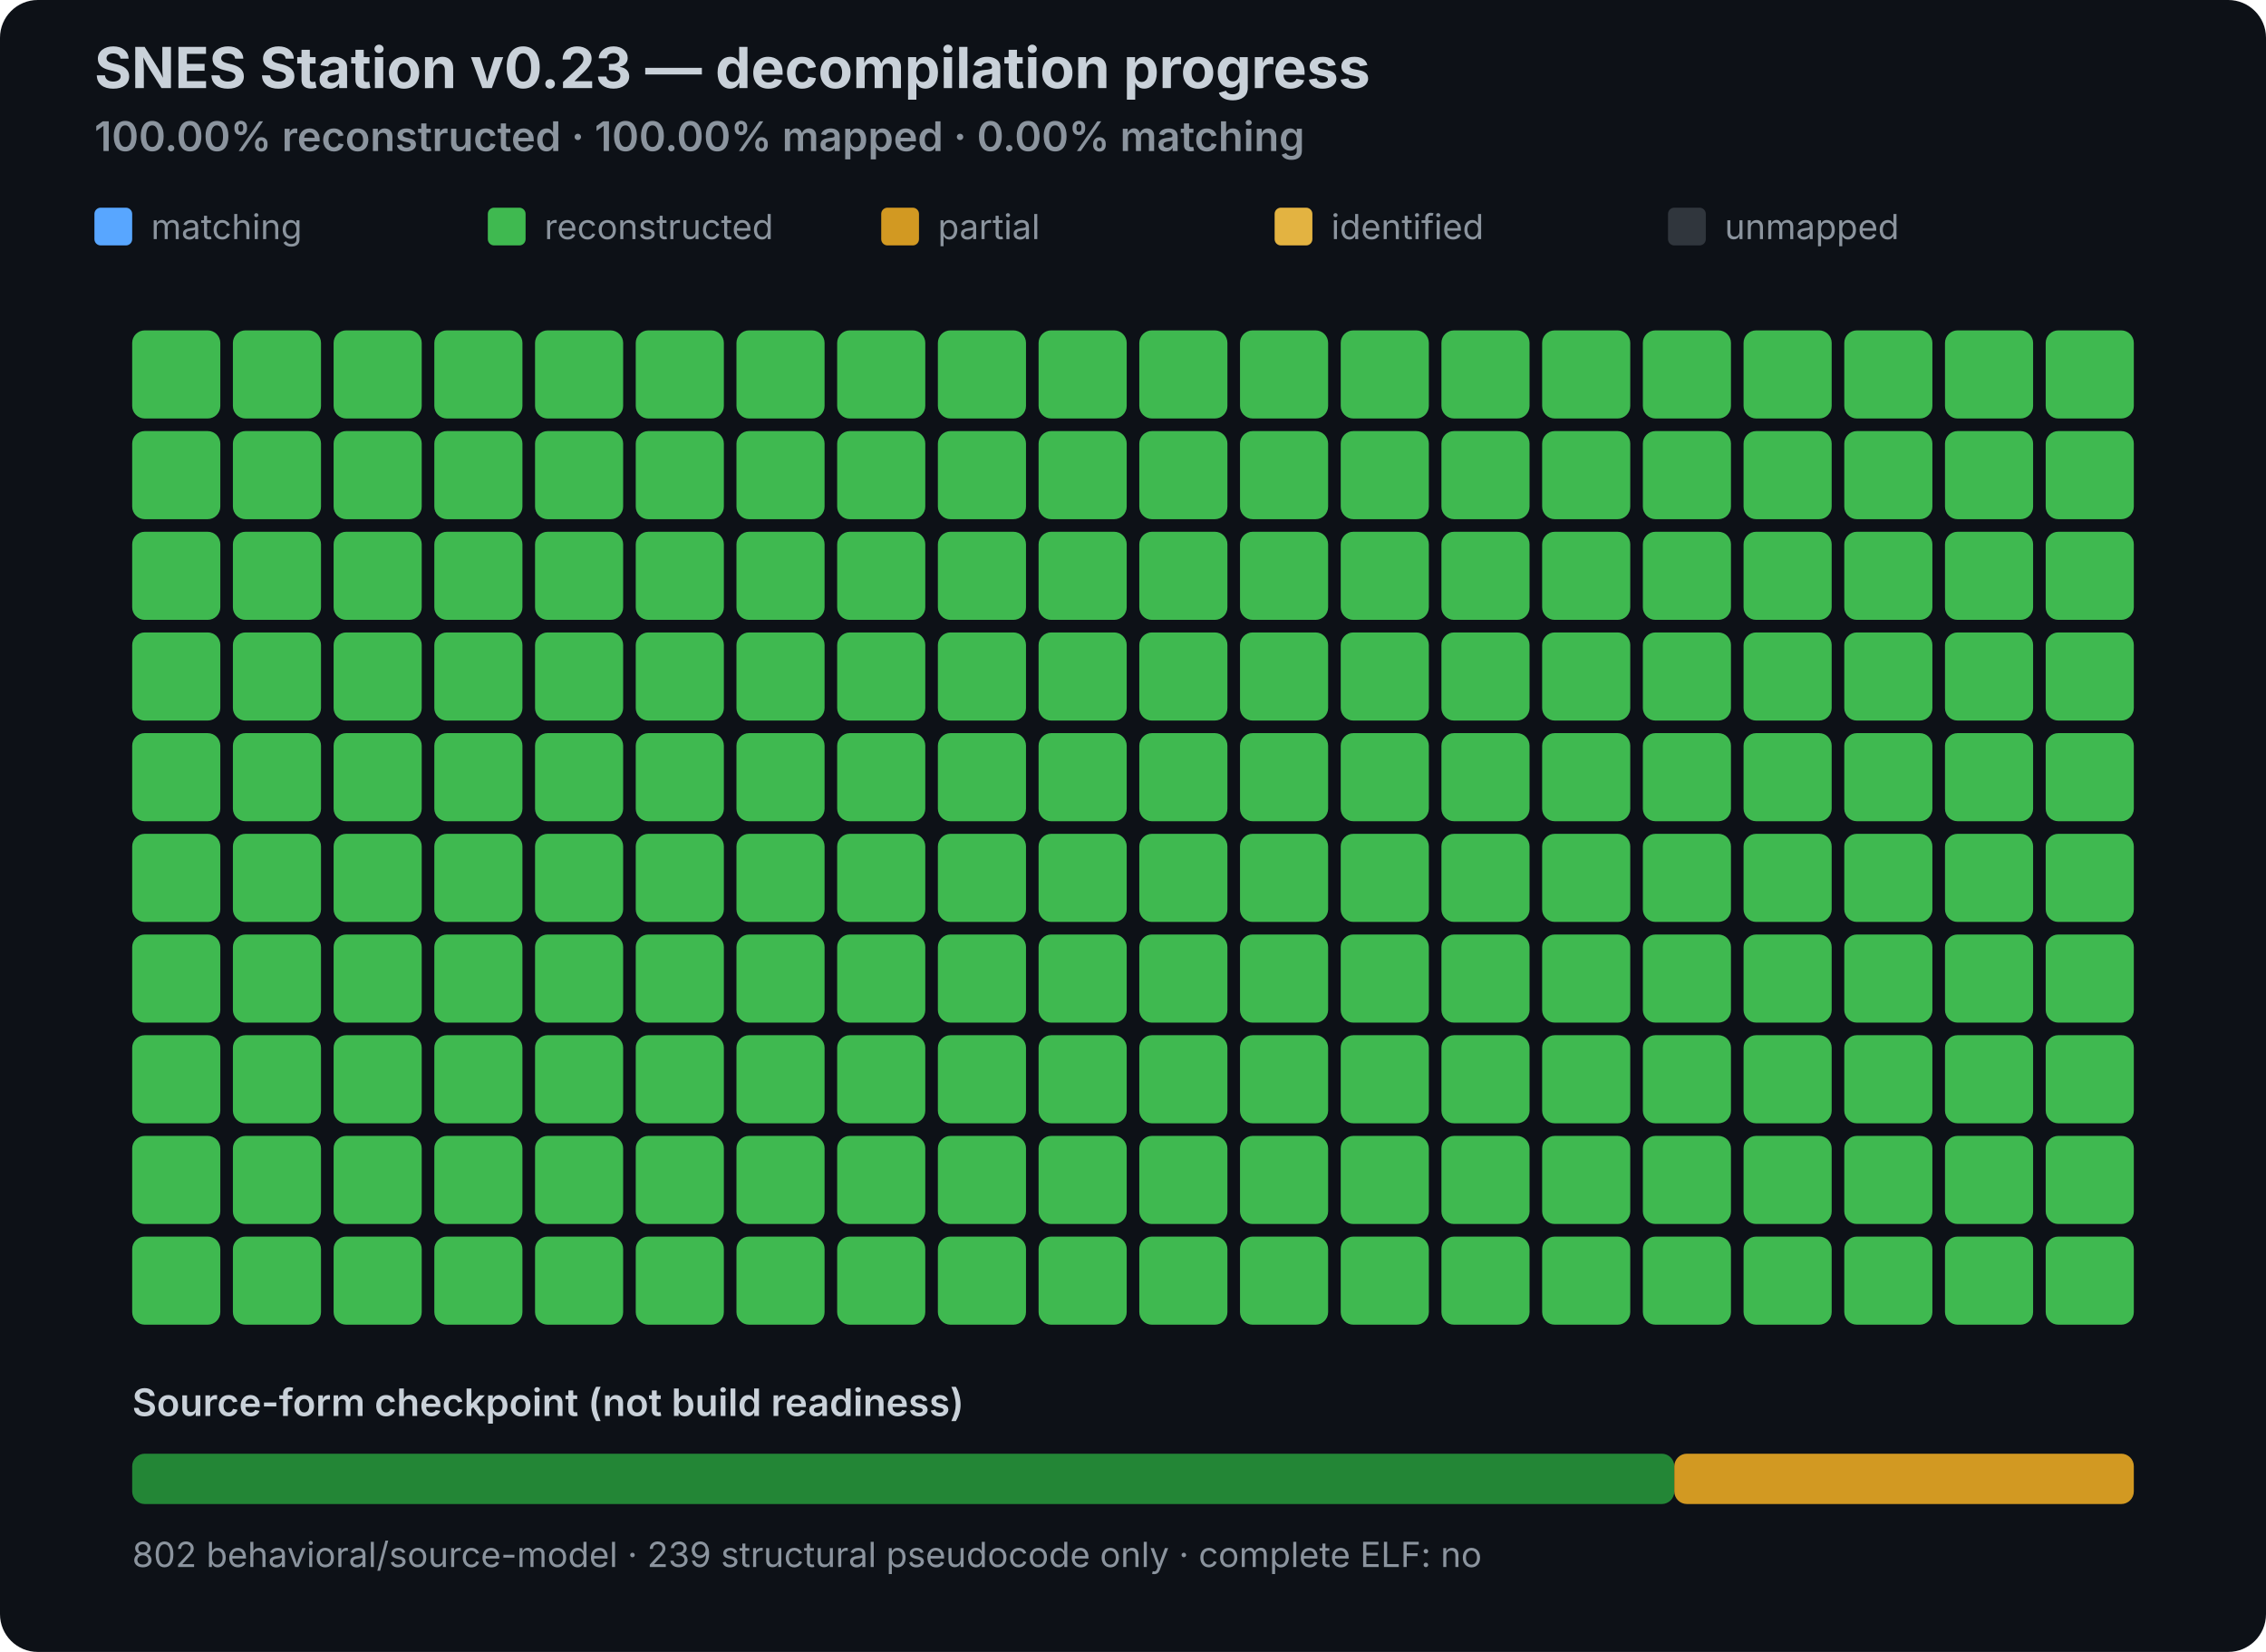
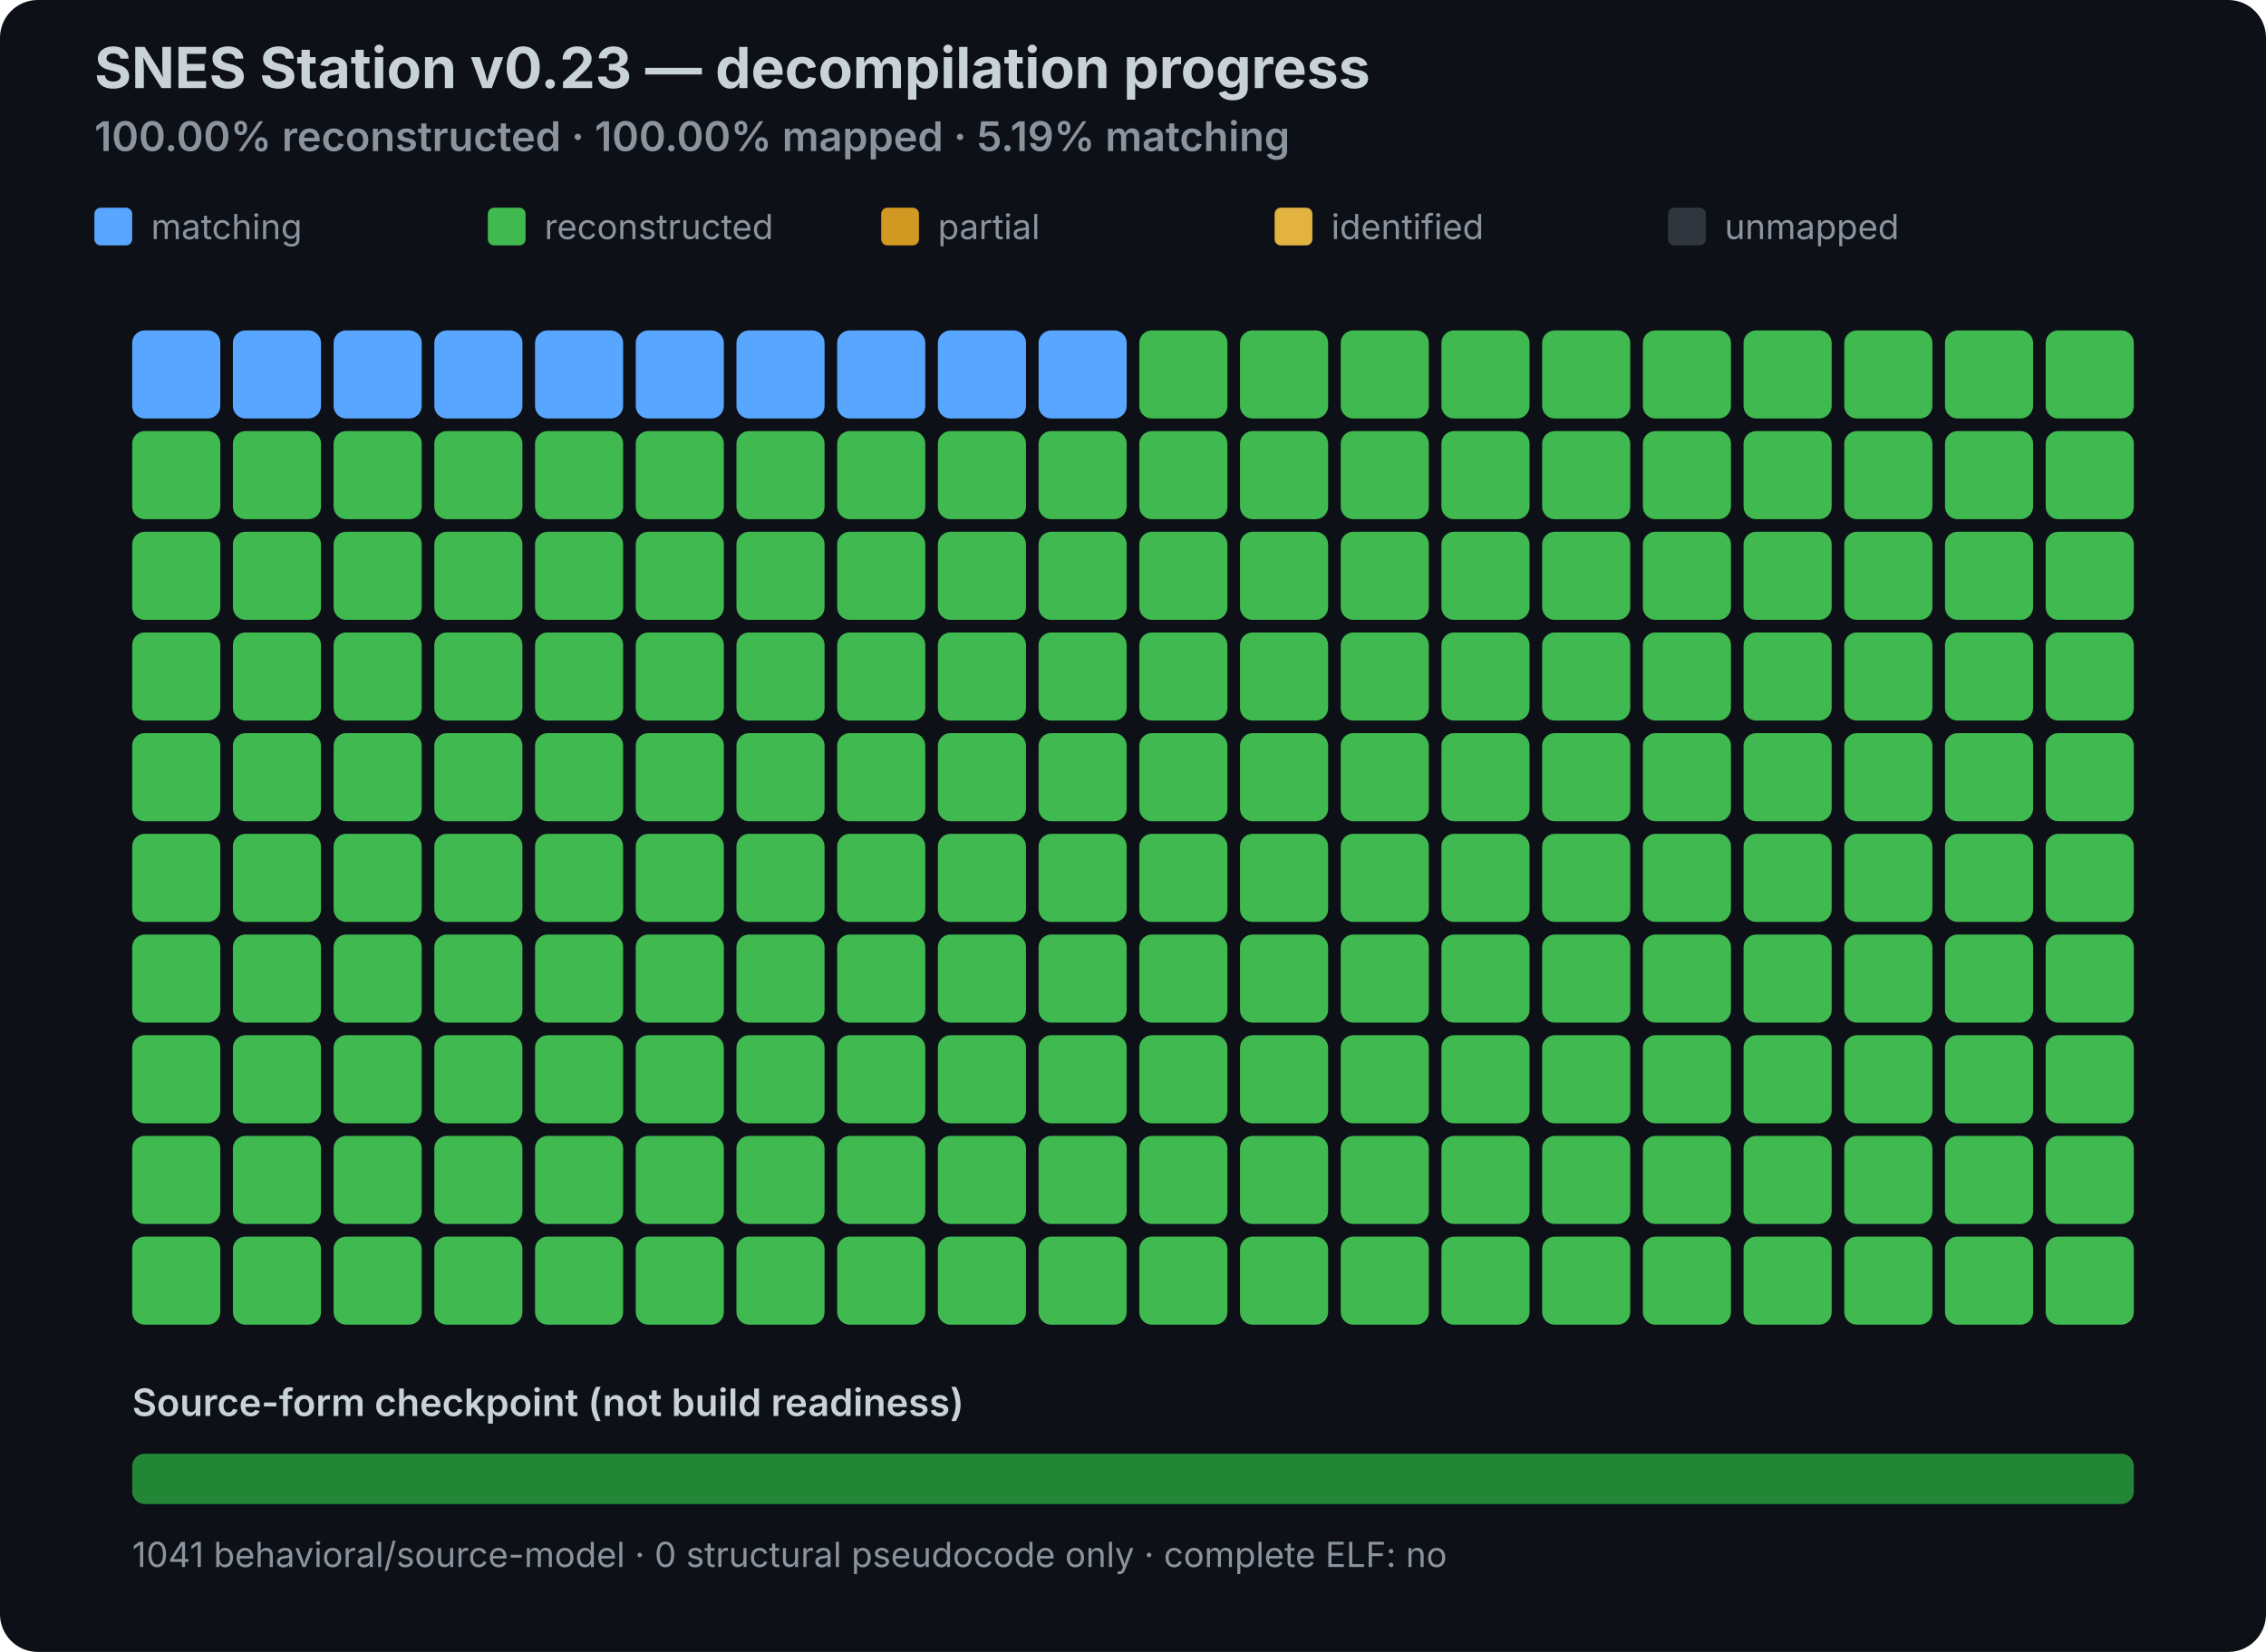
<svg xmlns="http://www.w3.org/2000/svg" width="720" height="525" viewBox="0 0 720 525" role="img" aria-labelledby="title desc">
  <style>
  .title { font: 700 18px -apple-system,BlinkMacSystemFont,"Segoe UI",sans-serif; fill: #c9d1d9; }
  .sub { font: 600 13px -apple-system,BlinkMacSystemFont,"Segoe UI",sans-serif; fill: #8b949e; }
  .legend { font: 11px -apple-system,BlinkMacSystemFont,"Segoe UI",sans-serif; fill: #8b949e; }
  .source { font: 600 12px -apple-system,BlinkMacSystemFont,"Segoe UI",sans-serif; fill: #c9d1d9; }
</style>
  <rect width="100%" height="100%" rx="12" fill="#0d1117" />
  <text x="30" y="28" class="title">SNES Station v0.23 — decompilation progress</text>
-   <text x="30" y="48" class="sub">100.00% reconstructed · 100.00% mapped · 0.00% matching</text>
+   <text x="30" y="48" class="sub">100.00% reconstructed · 100.00% mapped · 5.19% matching</text>
  <rect x="30" y="66" width="12" height="12" rx="2" fill="#58a6ff" />
  <text x="48" y="76" class="legend">matching</text>
  <rect x="155" y="66" width="12" height="12" rx="2" fill="#3fb950" />
  <text x="173" y="76" class="legend">reconstructed</text>
  <rect x="280" y="66" width="12" height="12" rx="2" fill="#d29922" />
  <text x="298" y="76" class="legend">partial</text>
  <rect x="405" y="66" width="12" height="12" rx="2" fill="#e3b341" />
  <text x="423" y="76" class="legend">identified</text>
  <rect x="530" y="66" width="12" height="12" rx="2" fill="#30363d" />
  <text x="548" y="76" class="legend">unmapped</text>
-   <rect x="42" y="105" width="28" height="28" rx="4" fill="#3fb950" data-status="RECONSTRUCTED" />
-   <rect x="74" y="105" width="28" height="28" rx="4" fill="#3fb950" data-status="RECONSTRUCTED" />
-   <rect x="106" y="105" width="28" height="28" rx="4" fill="#3fb950" data-status="RECONSTRUCTED" />
-   <rect x="138" y="105" width="28" height="28" rx="4" fill="#3fb950" data-status="RECONSTRUCTED" />
-   <rect x="170" y="105" width="28" height="28" rx="4" fill="#3fb950" data-status="RECONSTRUCTED" />
-   <rect x="202" y="105" width="28" height="28" rx="4" fill="#3fb950" data-status="RECONSTRUCTED" />
-   <rect x="234" y="105" width="28" height="28" rx="4" fill="#3fb950" data-status="RECONSTRUCTED" />
-   <rect x="266" y="105" width="28" height="28" rx="4" fill="#3fb950" data-status="RECONSTRUCTED" />
-   <rect x="298" y="105" width="28" height="28" rx="4" fill="#3fb950" data-status="RECONSTRUCTED" />
-   <rect x="330" y="105" width="28" height="28" rx="4" fill="#3fb950" data-status="RECONSTRUCTED" />
+   <rect x="42" y="105" width="28" height="28" rx="4" fill="#58a6ff" data-status="MATCHING" />
+   <rect x="74" y="105" width="28" height="28" rx="4" fill="#58a6ff" data-status="MATCHING" />
+   <rect x="106" y="105" width="28" height="28" rx="4" fill="#58a6ff" data-status="MATCHING" />
+   <rect x="138" y="105" width="28" height="28" rx="4" fill="#58a6ff" data-status="MATCHING" />
+   <rect x="170" y="105" width="28" height="28" rx="4" fill="#58a6ff" data-status="MATCHING" />
+   <rect x="202" y="105" width="28" height="28" rx="4" fill="#58a6ff" data-status="MATCHING" />
+   <rect x="234" y="105" width="28" height="28" rx="4" fill="#58a6ff" data-status="MATCHING" />
+   <rect x="266" y="105" width="28" height="28" rx="4" fill="#58a6ff" data-status="MATCHING" />
+   <rect x="298" y="105" width="28" height="28" rx="4" fill="#58a6ff" data-status="MATCHING" />
+   <rect x="330" y="105" width="28" height="28" rx="4" fill="#58a6ff" data-status="MATCHING" />
  <rect x="362" y="105" width="28" height="28" rx="4" fill="#3fb950" data-status="RECONSTRUCTED" />
  <rect x="394" y="105" width="28" height="28" rx="4" fill="#3fb950" data-status="RECONSTRUCTED" />
  <rect x="426" y="105" width="28" height="28" rx="4" fill="#3fb950" data-status="RECONSTRUCTED" />
  <rect x="458" y="105" width="28" height="28" rx="4" fill="#3fb950" data-status="RECONSTRUCTED" />
  <rect x="490" y="105" width="28" height="28" rx="4" fill="#3fb950" data-status="RECONSTRUCTED" />
  <rect x="522" y="105" width="28" height="28" rx="4" fill="#3fb950" data-status="RECONSTRUCTED" />
  <rect x="554" y="105" width="28" height="28" rx="4" fill="#3fb950" data-status="RECONSTRUCTED" />
  <rect x="586" y="105" width="28" height="28" rx="4" fill="#3fb950" data-status="RECONSTRUCTED" />
  <rect x="618" y="105" width="28" height="28" rx="4" fill="#3fb950" data-status="RECONSTRUCTED" />
  <rect x="650" y="105" width="28" height="28" rx="4" fill="#3fb950" data-status="RECONSTRUCTED" />
  <rect x="42" y="137" width="28" height="28" rx="4" fill="#3fb950" data-status="RECONSTRUCTED" />
  <rect x="74" y="137" width="28" height="28" rx="4" fill="#3fb950" data-status="RECONSTRUCTED" />
  <rect x="106" y="137" width="28" height="28" rx="4" fill="#3fb950" data-status="RECONSTRUCTED" />
  <rect x="138" y="137" width="28" height="28" rx="4" fill="#3fb950" data-status="RECONSTRUCTED" />
  <rect x="170" y="137" width="28" height="28" rx="4" fill="#3fb950" data-status="RECONSTRUCTED" />
  <rect x="202" y="137" width="28" height="28" rx="4" fill="#3fb950" data-status="RECONSTRUCTED" />
  <rect x="234" y="137" width="28" height="28" rx="4" fill="#3fb950" data-status="RECONSTRUCTED" />
  <rect x="266" y="137" width="28" height="28" rx="4" fill="#3fb950" data-status="RECONSTRUCTED" />
  <rect x="298" y="137" width="28" height="28" rx="4" fill="#3fb950" data-status="RECONSTRUCTED" />
  <rect x="330" y="137" width="28" height="28" rx="4" fill="#3fb950" data-status="RECONSTRUCTED" />
  <rect x="362" y="137" width="28" height="28" rx="4" fill="#3fb950" data-status="RECONSTRUCTED" />
  <rect x="394" y="137" width="28" height="28" rx="4" fill="#3fb950" data-status="RECONSTRUCTED" />
  <rect x="426" y="137" width="28" height="28" rx="4" fill="#3fb950" data-status="RECONSTRUCTED" />
  <rect x="458" y="137" width="28" height="28" rx="4" fill="#3fb950" data-status="RECONSTRUCTED" />
  <rect x="490" y="137" width="28" height="28" rx="4" fill="#3fb950" data-status="RECONSTRUCTED" />
  <rect x="522" y="137" width="28" height="28" rx="4" fill="#3fb950" data-status="RECONSTRUCTED" />
  <rect x="554" y="137" width="28" height="28" rx="4" fill="#3fb950" data-status="RECONSTRUCTED" />
  <rect x="586" y="137" width="28" height="28" rx="4" fill="#3fb950" data-status="RECONSTRUCTED" />
  <rect x="618" y="137" width="28" height="28" rx="4" fill="#3fb950" data-status="RECONSTRUCTED" />
  <rect x="650" y="137" width="28" height="28" rx="4" fill="#3fb950" data-status="RECONSTRUCTED" />
  <rect x="42" y="169" width="28" height="28" rx="4" fill="#3fb950" data-status="RECONSTRUCTED" />
  <rect x="74" y="169" width="28" height="28" rx="4" fill="#3fb950" data-status="RECONSTRUCTED" />
  <rect x="106" y="169" width="28" height="28" rx="4" fill="#3fb950" data-status="RECONSTRUCTED" />
  <rect x="138" y="169" width="28" height="28" rx="4" fill="#3fb950" data-status="RECONSTRUCTED" />
  <rect x="170" y="169" width="28" height="28" rx="4" fill="#3fb950" data-status="RECONSTRUCTED" />
  <rect x="202" y="169" width="28" height="28" rx="4" fill="#3fb950" data-status="RECONSTRUCTED" />
  <rect x="234" y="169" width="28" height="28" rx="4" fill="#3fb950" data-status="RECONSTRUCTED" />
  <rect x="266" y="169" width="28" height="28" rx="4" fill="#3fb950" data-status="RECONSTRUCTED" />
  <rect x="298" y="169" width="28" height="28" rx="4" fill="#3fb950" data-status="RECONSTRUCTED" />
  <rect x="330" y="169" width="28" height="28" rx="4" fill="#3fb950" data-status="RECONSTRUCTED" />
  <rect x="362" y="169" width="28" height="28" rx="4" fill="#3fb950" data-status="RECONSTRUCTED" />
  <rect x="394" y="169" width="28" height="28" rx="4" fill="#3fb950" data-status="RECONSTRUCTED" />
  <rect x="426" y="169" width="28" height="28" rx="4" fill="#3fb950" data-status="RECONSTRUCTED" />
  <rect x="458" y="169" width="28" height="28" rx="4" fill="#3fb950" data-status="RECONSTRUCTED" />
  <rect x="490" y="169" width="28" height="28" rx="4" fill="#3fb950" data-status="RECONSTRUCTED" />
  <rect x="522" y="169" width="28" height="28" rx="4" fill="#3fb950" data-status="RECONSTRUCTED" />
  <rect x="554" y="169" width="28" height="28" rx="4" fill="#3fb950" data-status="RECONSTRUCTED" />
  <rect x="586" y="169" width="28" height="28" rx="4" fill="#3fb950" data-status="RECONSTRUCTED" />
  <rect x="618" y="169" width="28" height="28" rx="4" fill="#3fb950" data-status="RECONSTRUCTED" />
  <rect x="650" y="169" width="28" height="28" rx="4" fill="#3fb950" data-status="RECONSTRUCTED" />
  <rect x="42" y="201" width="28" height="28" rx="4" fill="#3fb950" data-status="RECONSTRUCTED" />
  <rect x="74" y="201" width="28" height="28" rx="4" fill="#3fb950" data-status="RECONSTRUCTED" />
  <rect x="106" y="201" width="28" height="28" rx="4" fill="#3fb950" data-status="RECONSTRUCTED" />
  <rect x="138" y="201" width="28" height="28" rx="4" fill="#3fb950" data-status="RECONSTRUCTED" />
  <rect x="170" y="201" width="28" height="28" rx="4" fill="#3fb950" data-status="RECONSTRUCTED" />
  <rect x="202" y="201" width="28" height="28" rx="4" fill="#3fb950" data-status="RECONSTRUCTED" />
  <rect x="234" y="201" width="28" height="28" rx="4" fill="#3fb950" data-status="RECONSTRUCTED" />
  <rect x="266" y="201" width="28" height="28" rx="4" fill="#3fb950" data-status="RECONSTRUCTED" />
  <rect x="298" y="201" width="28" height="28" rx="4" fill="#3fb950" data-status="RECONSTRUCTED" />
  <rect x="330" y="201" width="28" height="28" rx="4" fill="#3fb950" data-status="RECONSTRUCTED" />
  <rect x="362" y="201" width="28" height="28" rx="4" fill="#3fb950" data-status="RECONSTRUCTED" />
  <rect x="394" y="201" width="28" height="28" rx="4" fill="#3fb950" data-status="RECONSTRUCTED" />
  <rect x="426" y="201" width="28" height="28" rx="4" fill="#3fb950" data-status="RECONSTRUCTED" />
  <rect x="458" y="201" width="28" height="28" rx="4" fill="#3fb950" data-status="RECONSTRUCTED" />
  <rect x="490" y="201" width="28" height="28" rx="4" fill="#3fb950" data-status="RECONSTRUCTED" />
  <rect x="522" y="201" width="28" height="28" rx="4" fill="#3fb950" data-status="RECONSTRUCTED" />
  <rect x="554" y="201" width="28" height="28" rx="4" fill="#3fb950" data-status="RECONSTRUCTED" />
  <rect x="586" y="201" width="28" height="28" rx="4" fill="#3fb950" data-status="RECONSTRUCTED" />
  <rect x="618" y="201" width="28" height="28" rx="4" fill="#3fb950" data-status="RECONSTRUCTED" />
  <rect x="650" y="201" width="28" height="28" rx="4" fill="#3fb950" data-status="RECONSTRUCTED" />
  <rect x="42" y="233" width="28" height="28" rx="4" fill="#3fb950" data-status="RECONSTRUCTED" />
  <rect x="74" y="233" width="28" height="28" rx="4" fill="#3fb950" data-status="RECONSTRUCTED" />
  <rect x="106" y="233" width="28" height="28" rx="4" fill="#3fb950" data-status="RECONSTRUCTED" />
  <rect x="138" y="233" width="28" height="28" rx="4" fill="#3fb950" data-status="RECONSTRUCTED" />
  <rect x="170" y="233" width="28" height="28" rx="4" fill="#3fb950" data-status="RECONSTRUCTED" />
  <rect x="202" y="233" width="28" height="28" rx="4" fill="#3fb950" data-status="RECONSTRUCTED" />
  <rect x="234" y="233" width="28" height="28" rx="4" fill="#3fb950" data-status="RECONSTRUCTED" />
  <rect x="266" y="233" width="28" height="28" rx="4" fill="#3fb950" data-status="RECONSTRUCTED" />
  <rect x="298" y="233" width="28" height="28" rx="4" fill="#3fb950" data-status="RECONSTRUCTED" />
  <rect x="330" y="233" width="28" height="28" rx="4" fill="#3fb950" data-status="RECONSTRUCTED" />
  <rect x="362" y="233" width="28" height="28" rx="4" fill="#3fb950" data-status="RECONSTRUCTED" />
  <rect x="394" y="233" width="28" height="28" rx="4" fill="#3fb950" data-status="RECONSTRUCTED" />
  <rect x="426" y="233" width="28" height="28" rx="4" fill="#3fb950" data-status="RECONSTRUCTED" />
  <rect x="458" y="233" width="28" height="28" rx="4" fill="#3fb950" data-status="RECONSTRUCTED" />
  <rect x="490" y="233" width="28" height="28" rx="4" fill="#3fb950" data-status="RECONSTRUCTED" />
  <rect x="522" y="233" width="28" height="28" rx="4" fill="#3fb950" data-status="RECONSTRUCTED" />
  <rect x="554" y="233" width="28" height="28" rx="4" fill="#3fb950" data-status="RECONSTRUCTED" />
  <rect x="586" y="233" width="28" height="28" rx="4" fill="#3fb950" data-status="RECONSTRUCTED" />
  <rect x="618" y="233" width="28" height="28" rx="4" fill="#3fb950" data-status="RECONSTRUCTED" />
  <rect x="650" y="233" width="28" height="28" rx="4" fill="#3fb950" data-status="RECONSTRUCTED" />
  <rect x="42" y="265" width="28" height="28" rx="4" fill="#3fb950" data-status="RECONSTRUCTED" />
  <rect x="74" y="265" width="28" height="28" rx="4" fill="#3fb950" data-status="RECONSTRUCTED" />
  <rect x="106" y="265" width="28" height="28" rx="4" fill="#3fb950" data-status="RECONSTRUCTED" />
  <rect x="138" y="265" width="28" height="28" rx="4" fill="#3fb950" data-status="RECONSTRUCTED" />
  <rect x="170" y="265" width="28" height="28" rx="4" fill="#3fb950" data-status="RECONSTRUCTED" />
  <rect x="202" y="265" width="28" height="28" rx="4" fill="#3fb950" data-status="RECONSTRUCTED" />
  <rect x="234" y="265" width="28" height="28" rx="4" fill="#3fb950" data-status="RECONSTRUCTED" />
  <rect x="266" y="265" width="28" height="28" rx="4" fill="#3fb950" data-status="RECONSTRUCTED" />
  <rect x="298" y="265" width="28" height="28" rx="4" fill="#3fb950" data-status="RECONSTRUCTED" />
  <rect x="330" y="265" width="28" height="28" rx="4" fill="#3fb950" data-status="RECONSTRUCTED" />
  <rect x="362" y="265" width="28" height="28" rx="4" fill="#3fb950" data-status="RECONSTRUCTED" />
  <rect x="394" y="265" width="28" height="28" rx="4" fill="#3fb950" data-status="RECONSTRUCTED" />
  <rect x="426" y="265" width="28" height="28" rx="4" fill="#3fb950" data-status="RECONSTRUCTED" />
  <rect x="458" y="265" width="28" height="28" rx="4" fill="#3fb950" data-status="RECONSTRUCTED" />
  <rect x="490" y="265" width="28" height="28" rx="4" fill="#3fb950" data-status="RECONSTRUCTED" />
  <rect x="522" y="265" width="28" height="28" rx="4" fill="#3fb950" data-status="RECONSTRUCTED" />
  <rect x="554" y="265" width="28" height="28" rx="4" fill="#3fb950" data-status="RECONSTRUCTED" />
  <rect x="586" y="265" width="28" height="28" rx="4" fill="#3fb950" data-status="RECONSTRUCTED" />
  <rect x="618" y="265" width="28" height="28" rx="4" fill="#3fb950" data-status="RECONSTRUCTED" />
  <rect x="650" y="265" width="28" height="28" rx="4" fill="#3fb950" data-status="RECONSTRUCTED" />
  <rect x="42" y="297" width="28" height="28" rx="4" fill="#3fb950" data-status="RECONSTRUCTED" />
  <rect x="74" y="297" width="28" height="28" rx="4" fill="#3fb950" data-status="RECONSTRUCTED" />
  <rect x="106" y="297" width="28" height="28" rx="4" fill="#3fb950" data-status="RECONSTRUCTED" />
  <rect x="138" y="297" width="28" height="28" rx="4" fill="#3fb950" data-status="RECONSTRUCTED" />
  <rect x="170" y="297" width="28" height="28" rx="4" fill="#3fb950" data-status="RECONSTRUCTED" />
  <rect x="202" y="297" width="28" height="28" rx="4" fill="#3fb950" data-status="RECONSTRUCTED" />
  <rect x="234" y="297" width="28" height="28" rx="4" fill="#3fb950" data-status="RECONSTRUCTED" />
  <rect x="266" y="297" width="28" height="28" rx="4" fill="#3fb950" data-status="RECONSTRUCTED" />
  <rect x="298" y="297" width="28" height="28" rx="4" fill="#3fb950" data-status="RECONSTRUCTED" />
  <rect x="330" y="297" width="28" height="28" rx="4" fill="#3fb950" data-status="RECONSTRUCTED" />
  <rect x="362" y="297" width="28" height="28" rx="4" fill="#3fb950" data-status="RECONSTRUCTED" />
  <rect x="394" y="297" width="28" height="28" rx="4" fill="#3fb950" data-status="RECONSTRUCTED" />
  <rect x="426" y="297" width="28" height="28" rx="4" fill="#3fb950" data-status="RECONSTRUCTED" />
  <rect x="458" y="297" width="28" height="28" rx="4" fill="#3fb950" data-status="RECONSTRUCTED" />
  <rect x="490" y="297" width="28" height="28" rx="4" fill="#3fb950" data-status="RECONSTRUCTED" />
  <rect x="522" y="297" width="28" height="28" rx="4" fill="#3fb950" data-status="RECONSTRUCTED" />
  <rect x="554" y="297" width="28" height="28" rx="4" fill="#3fb950" data-status="RECONSTRUCTED" />
  <rect x="586" y="297" width="28" height="28" rx="4" fill="#3fb950" data-status="RECONSTRUCTED" />
  <rect x="618" y="297" width="28" height="28" rx="4" fill="#3fb950" data-status="RECONSTRUCTED" />
  <rect x="650" y="297" width="28" height="28" rx="4" fill="#3fb950" data-status="RECONSTRUCTED" />
  <rect x="42" y="329" width="28" height="28" rx="4" fill="#3fb950" data-status="RECONSTRUCTED" />
  <rect x="74" y="329" width="28" height="28" rx="4" fill="#3fb950" data-status="RECONSTRUCTED" />
  <rect x="106" y="329" width="28" height="28" rx="4" fill="#3fb950" data-status="RECONSTRUCTED" />
  <rect x="138" y="329" width="28" height="28" rx="4" fill="#3fb950" data-status="RECONSTRUCTED" />
  <rect x="170" y="329" width="28" height="28" rx="4" fill="#3fb950" data-status="RECONSTRUCTED" />
  <rect x="202" y="329" width="28" height="28" rx="4" fill="#3fb950" data-status="RECONSTRUCTED" />
  <rect x="234" y="329" width="28" height="28" rx="4" fill="#3fb950" data-status="RECONSTRUCTED" />
  <rect x="266" y="329" width="28" height="28" rx="4" fill="#3fb950" data-status="RECONSTRUCTED" />
  <rect x="298" y="329" width="28" height="28" rx="4" fill="#3fb950" data-status="RECONSTRUCTED" />
  <rect x="330" y="329" width="28" height="28" rx="4" fill="#3fb950" data-status="RECONSTRUCTED" />
  <rect x="362" y="329" width="28" height="28" rx="4" fill="#3fb950" data-status="RECONSTRUCTED" />
  <rect x="394" y="329" width="28" height="28" rx="4" fill="#3fb950" data-status="RECONSTRUCTED" />
  <rect x="426" y="329" width="28" height="28" rx="4" fill="#3fb950" data-status="RECONSTRUCTED" />
  <rect x="458" y="329" width="28" height="28" rx="4" fill="#3fb950" data-status="RECONSTRUCTED" />
  <rect x="490" y="329" width="28" height="28" rx="4" fill="#3fb950" data-status="RECONSTRUCTED" />
  <rect x="522" y="329" width="28" height="28" rx="4" fill="#3fb950" data-status="RECONSTRUCTED" />
  <rect x="554" y="329" width="28" height="28" rx="4" fill="#3fb950" data-status="RECONSTRUCTED" />
  <rect x="586" y="329" width="28" height="28" rx="4" fill="#3fb950" data-status="RECONSTRUCTED" />
  <rect x="618" y="329" width="28" height="28" rx="4" fill="#3fb950" data-status="RECONSTRUCTED" />
  <rect x="650" y="329" width="28" height="28" rx="4" fill="#3fb950" data-status="RECONSTRUCTED" />
  <rect x="42" y="361" width="28" height="28" rx="4" fill="#3fb950" data-status="RECONSTRUCTED" />
  <rect x="74" y="361" width="28" height="28" rx="4" fill="#3fb950" data-status="RECONSTRUCTED" />
  <rect x="106" y="361" width="28" height="28" rx="4" fill="#3fb950" data-status="RECONSTRUCTED" />
  <rect x="138" y="361" width="28" height="28" rx="4" fill="#3fb950" data-status="RECONSTRUCTED" />
  <rect x="170" y="361" width="28" height="28" rx="4" fill="#3fb950" data-status="RECONSTRUCTED" />
  <rect x="202" y="361" width="28" height="28" rx="4" fill="#3fb950" data-status="RECONSTRUCTED" />
  <rect x="234" y="361" width="28" height="28" rx="4" fill="#3fb950" data-status="RECONSTRUCTED" />
  <rect x="266" y="361" width="28" height="28" rx="4" fill="#3fb950" data-status="RECONSTRUCTED" />
  <rect x="298" y="361" width="28" height="28" rx="4" fill="#3fb950" data-status="RECONSTRUCTED" />
  <rect x="330" y="361" width="28" height="28" rx="4" fill="#3fb950" data-status="RECONSTRUCTED" />
  <rect x="362" y="361" width="28" height="28" rx="4" fill="#3fb950" data-status="RECONSTRUCTED" />
  <rect x="394" y="361" width="28" height="28" rx="4" fill="#3fb950" data-status="RECONSTRUCTED" />
  <rect x="426" y="361" width="28" height="28" rx="4" fill="#3fb950" data-status="RECONSTRUCTED" />
  <rect x="458" y="361" width="28" height="28" rx="4" fill="#3fb950" data-status="RECONSTRUCTED" />
  <rect x="490" y="361" width="28" height="28" rx="4" fill="#3fb950" data-status="RECONSTRUCTED" />
  <rect x="522" y="361" width="28" height="28" rx="4" fill="#3fb950" data-status="RECONSTRUCTED" />
  <rect x="554" y="361" width="28" height="28" rx="4" fill="#3fb950" data-status="RECONSTRUCTED" />
  <rect x="586" y="361" width="28" height="28" rx="4" fill="#3fb950" data-status="RECONSTRUCTED" />
  <rect x="618" y="361" width="28" height="28" rx="4" fill="#3fb950" data-status="RECONSTRUCTED" />
  <rect x="650" y="361" width="28" height="28" rx="4" fill="#3fb950" data-status="RECONSTRUCTED" />
  <rect x="42" y="393" width="28" height="28" rx="4" fill="#3fb950" data-status="RECONSTRUCTED" />
  <rect x="74" y="393" width="28" height="28" rx="4" fill="#3fb950" data-status="RECONSTRUCTED" />
  <rect x="106" y="393" width="28" height="28" rx="4" fill="#3fb950" data-status="RECONSTRUCTED" />
  <rect x="138" y="393" width="28" height="28" rx="4" fill="#3fb950" data-status="RECONSTRUCTED" />
  <rect x="170" y="393" width="28" height="28" rx="4" fill="#3fb950" data-status="RECONSTRUCTED" />
  <rect x="202" y="393" width="28" height="28" rx="4" fill="#3fb950" data-status="RECONSTRUCTED" />
  <rect x="234" y="393" width="28" height="28" rx="4" fill="#3fb950" data-status="RECONSTRUCTED" />
  <rect x="266" y="393" width="28" height="28" rx="4" fill="#3fb950" data-status="RECONSTRUCTED" />
  <rect x="298" y="393" width="28" height="28" rx="4" fill="#3fb950" data-status="RECONSTRUCTED" />
  <rect x="330" y="393" width="28" height="28" rx="4" fill="#3fb950" data-status="RECONSTRUCTED" />
  <rect x="362" y="393" width="28" height="28" rx="4" fill="#3fb950" data-status="RECONSTRUCTED" />
  <rect x="394" y="393" width="28" height="28" rx="4" fill="#3fb950" data-status="RECONSTRUCTED" />
  <rect x="426" y="393" width="28" height="28" rx="4" fill="#3fb950" data-status="RECONSTRUCTED" />
  <rect x="458" y="393" width="28" height="28" rx="4" fill="#3fb950" data-status="RECONSTRUCTED" />
  <rect x="490" y="393" width="28" height="28" rx="4" fill="#3fb950" data-status="RECONSTRUCTED" />
  <rect x="522" y="393" width="28" height="28" rx="4" fill="#3fb950" data-status="RECONSTRUCTED" />
  <rect x="554" y="393" width="28" height="28" rx="4" fill="#3fb950" data-status="RECONSTRUCTED" />
  <rect x="586" y="393" width="28" height="28" rx="4" fill="#3fb950" data-status="RECONSTRUCTED" />
  <rect x="618" y="393" width="28" height="28" rx="4" fill="#3fb950" data-status="RECONSTRUCTED" />
  <rect x="650" y="393" width="28" height="28" rx="4" fill="#3fb950" data-status="RECONSTRUCTED" />
  <text x="42" y="450" class="source">Source-form checkpoint (not build readiness)</text>
-   <rect x="42" y="462" width="490" height="16" rx="4" fill="#238636" />
-   <rect x="532" y="462" width="146" height="16" rx="4" fill="#d29922" />
-   <text x="42" y="498" class="legend">802 behavioral/source-model · 239 structural pseudocode only · complete ELF: no</text>
+   <rect x="42" y="462" width="636" height="16" rx="4" fill="#238636" />
+   <rect x="678" y="462" width="0" height="16" rx="4" fill="#d29922" />
+   <text x="42" y="498" class="legend">1041 behavioral/source-model · 0 structural pseudocode only · complete ELF: no</text>
</svg>
